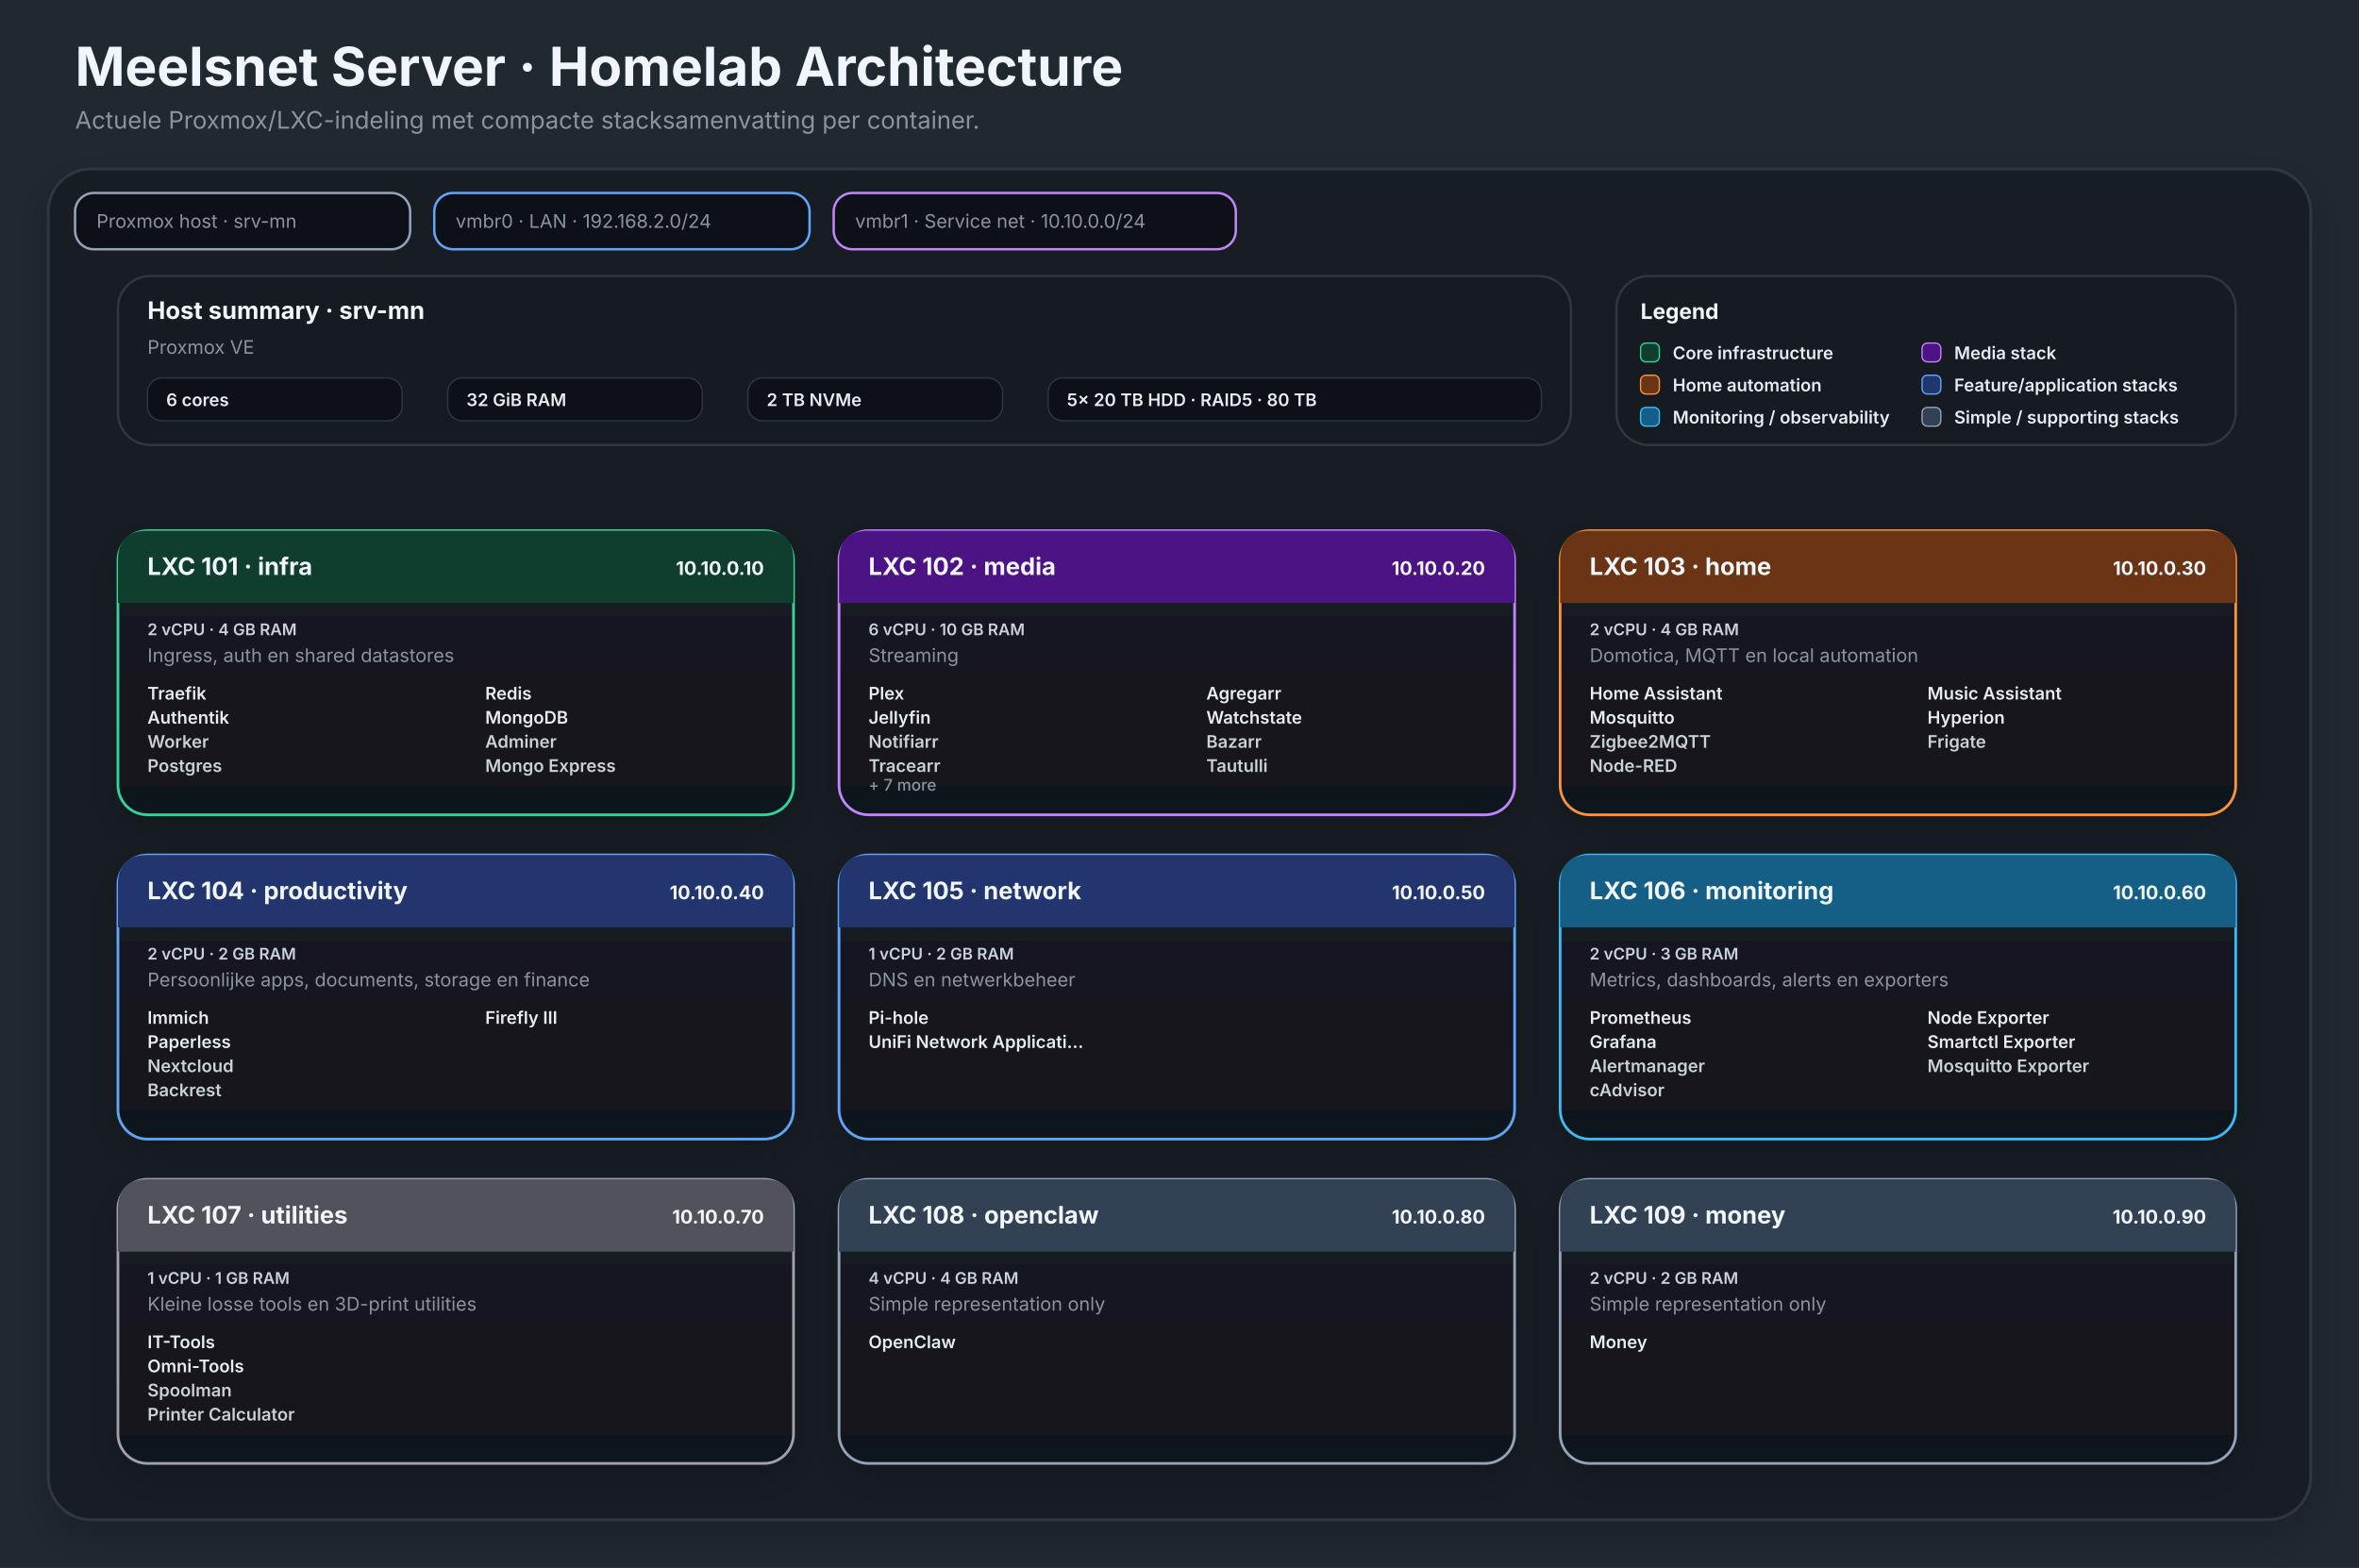
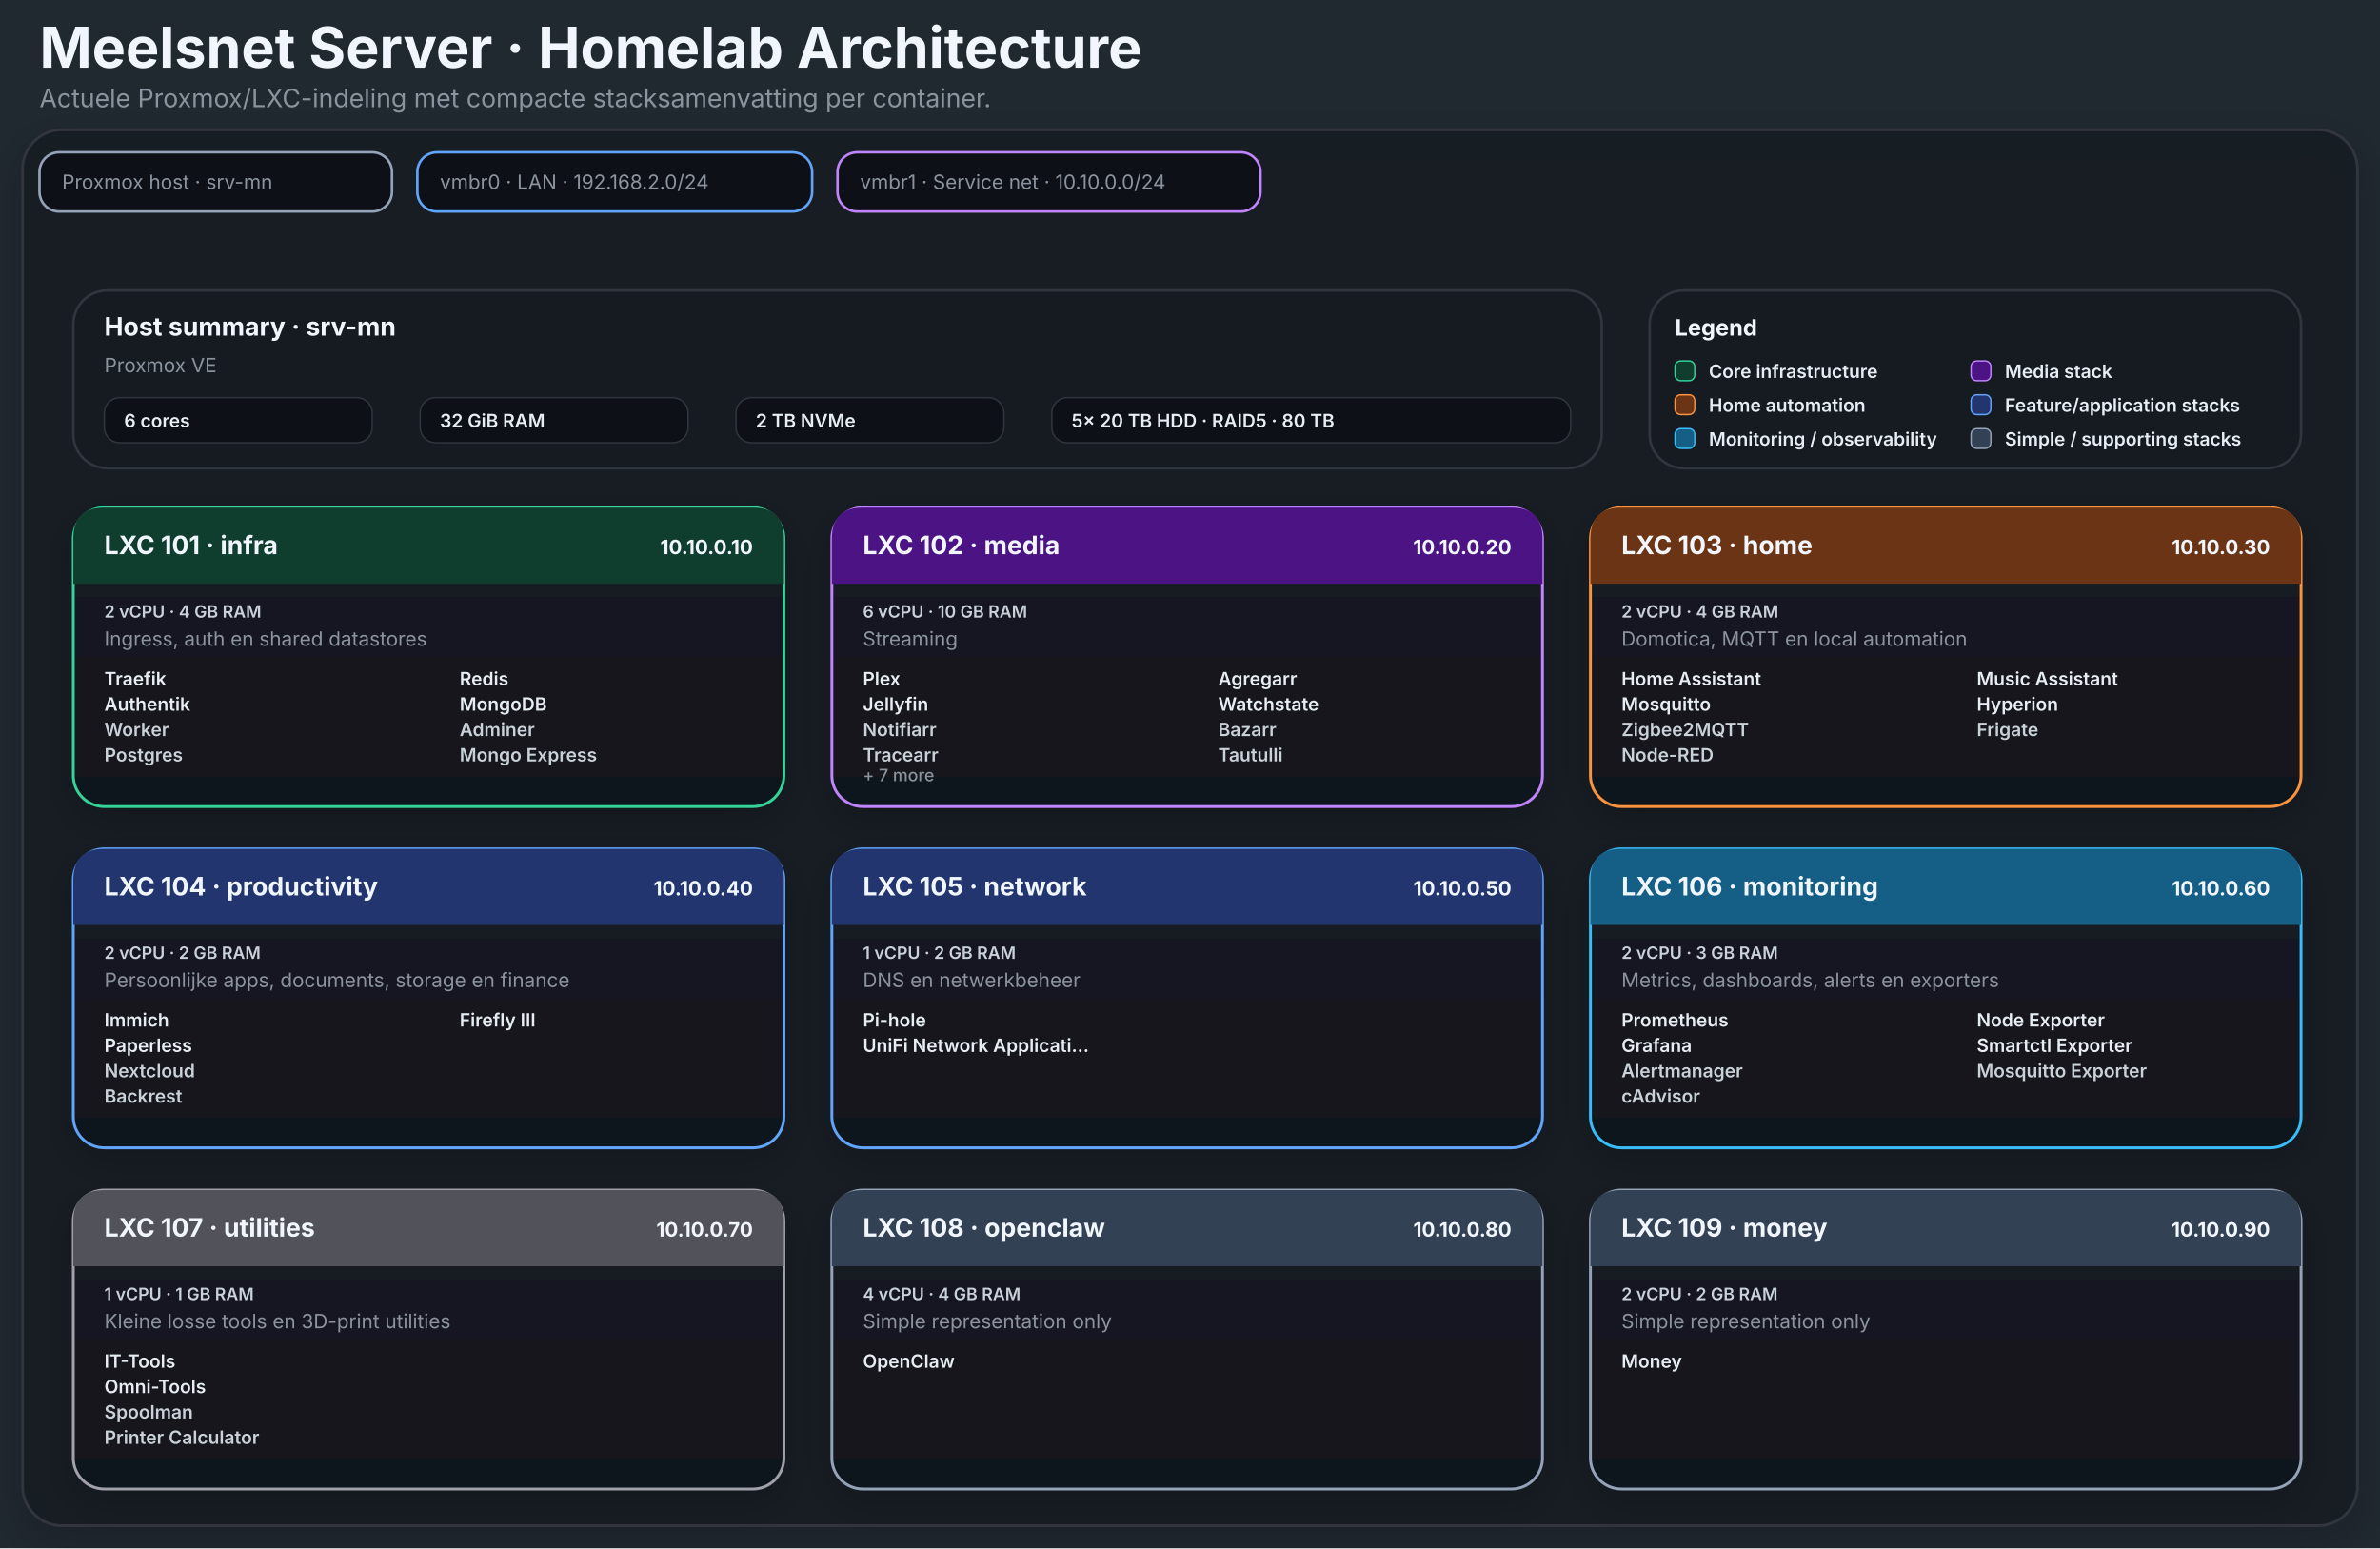
- <svg xmlns="http://www.w3.org/2000/svg" width="1760" height="1170" viewBox="0 0 1760 1170" role="img" aria-labelledby="title desc">
+ <svg xmlns="http://www.w3.org/2000/svg" width="1688" height="1098" viewBox="0 0 1688 1098" role="img" aria-labelledby="title desc">
  <defs>
    <linearGradient id="panel" x1="0" y1="0" x2="0" y2="1">
      <stop offset="0%" stop-color="#161b22" />
      <stop offset="100%" stop-color="#11161d" />
    </linearGradient>
    <filter id="shadow" x="-20%" y="-20%" width="140%" height="140%">
      <feDropShadow dx="0" dy="10" stdDeviation="14" flood-color="#000000" flood-opacity="0.18" />
    </filter>
    <style>
      .title1 { font: 700 40px Inter,Segoe UI,Arial,sans-serif; fill: #f0f6fc; }
      .subtitle1 { font: 400 18px Inter,Segoe UI,Arial,sans-serif; fill: #8b949e; }
      .title2 { font: 700 18px Inter,Segoe UI,Arial,sans-serif; fill: #f0f6fc; }
      .meta { font: 400 14px Inter,Segoe UI,Arial,sans-serif; fill: #8b949e; }
      .specs { font: 600 12px Inter,Segoe UI,Arial,sans-serif; fill: #c9d1d9; }
      .ip { font: 700 14px Inter,Segoe UI,Arial,sans-serif; fill: #f0f6fc; }
      .service { font: 600 13px Inter,Segoe UI,Arial,sans-serif; fill: #e6edf3; }
      .serviceMuted { font: 600 13px Inter,Segoe UI,Arial,sans-serif; fill: #c9d1d9; }
      .legendTitle { font: 700 16px Inter,Segoe UI,Arial,sans-serif; fill: #f0f6fc; }
      .legendText { font: 600 13px Inter,Segoe UI,Arial,sans-serif; fill: #e6edf3; }
      .hostTitle { font: 700 18px Inter,Segoe UI,Arial,sans-serif; fill: #f0f6fc; }
      .hostMeta { font: 600 13px Inter,Segoe UI,Arial,sans-serif; fill: #e6edf3; }
      .footer { font: 500 12px Inter,Segoe UI,Arial,sans-serif; fill: #8b949e; }
    </style>
  </defs>
-   <rect width="1760" height="1170" fill="#202830" />
-   <text x="56" y="64" class="title1">Meelsnet Server · Homelab Architecture</text>
-   <text x="56" y="96" class="subtitle1">Actuele Proxmox/LXC-indeling met compacte stacksamenvatting per container.</text>
-   <rect x="36" y="126" width="1688" height="1008" rx="32" fill="rgba(22,27,34,0.92)" stroke="#30363d" stroke-width="2.2" filter="url(#shadow)" />
-   <rect x="56" y="144" width="250" height="42" rx="14" fill="#0d1117" stroke="#94a3b8" stroke-width="1.8" />
-   <text x="72" y="170" class="meta">Proxmox host · srv-mn</text>
-   <rect x="324" y="144" width="280" height="42" rx="14" fill="#0d1117" stroke="#60a5fa" stroke-width="1.8" />
-   <text x="340" y="170" class="meta">vmbr0 · LAN · 192.168.2.0/24</text>
-   <rect x="622" y="144" width="300" height="42" rx="14" fill="#0d1117" stroke="#c084fc" stroke-width="1.8" />
-   <text x="638" y="170" class="meta">vmbr1 · Service net · 10.10.0.0/24</text>
-   <rect x="88" y="206" width="1084" height="126" rx="24" fill="#161b22" stroke="#30363d" stroke-width="1.8" />
-   <text x="110" y="238" class="hostTitle">Host summary · srv-mn</text>
-   <text x="110" y="264" class="meta">Proxmox VE</text>
-   <rect x="110" y="282" width="190" height="32" rx="11" fill="#0d1117" stroke="#30363d" />
-   <text x="124" y="303" class="hostMeta">6 cores</text>
-   <rect x="334" y="282" width="190" height="32" rx="11" fill="#0d1117" stroke="#30363d" />
-   <text x="348" y="303" class="hostMeta">32 GiB RAM</text>
-   <rect x="558" y="282" width="190" height="32" rx="11" fill="#0d1117" stroke="#30363d" />
-   <text x="572" y="303" class="hostMeta">2 TB NVMe</text>
-   <rect x="782" y="282" width="368" height="32" rx="11" fill="#0d1117" stroke="#30363d" />
-   <text x="796" y="303" class="hostMeta">5× 20 TB HDD · RAID5 · 80 TB</text>
-   <rect x="1206" y="206" width="462" height="126" rx="24" fill="#161b22" stroke="#30363d" stroke-width="1.8" />
-   <text x="1224" y="238" class="legendTitle">Legend</text>
-   <rect x="1224" y="256" width="14" height="14" rx="4" fill="#0f3d2e" stroke="#34d399" />
-   <text x="1248" y="268" class="legendText">Core infrastructure</text>
-   <rect x="1434" y="256" width="14" height="14" rx="4" fill="#4c1384" stroke="#c084fc" />
-   <text x="1458" y="268" class="legendText">Media stack</text>
-   <rect x="1224" y="280" width="14" height="14" rx="4" fill="#6a3415" stroke="#fb923c" />
-   <text x="1248" y="292" class="legendText">Home automation</text>
-   <rect x="1434" y="280" width="14" height="14" rx="4" fill="#22356f" stroke="#60a5fa" />
-   <text x="1458" y="292" class="legendText">Feature/application stacks</text>
-   <rect x="1224" y="304" width="14" height="14" rx="4" fill="#155e86" stroke="#38bdf8" />
-   <text x="1248" y="316" class="legendText">Monitoring / observability</text>
-   <rect x="1434" y="304" width="14" height="14" rx="4" fill="#334155" stroke="#94a3b8" />
-   <text x="1458" y="316" class="legendText">Simple / supporting stacks</text>
+   <rect width="1688" height="1098" fill="#202830" />
+   <text x="28" y="48" class="title1">Meelsnet Server · Homelab Architecture</text>
+   <text x="28" y="76" class="subtitle1">Actuele Proxmox/LXC-indeling met compacte stacksamenvatting per container.</text>
+   <rect x="16" y="92" width="1656" height="990" rx="28" fill="rgba(22,27,34,0.92)" stroke="#30363d" stroke-width="2.0" filter="url(#shadow)" />
+   <rect x="28" y="108" width="250" height="42" rx="14" fill="#0d1117" stroke="#94a3b8" stroke-width="1.8" />
+   <text x="44" y="134" class="meta">Proxmox host · srv-mn</text>
+   <rect x="296" y="108" width="280" height="42" rx="14" fill="#0d1117" stroke="#60a5fa" stroke-width="1.8" />
+   <text x="312" y="134" class="meta">vmbr0 · LAN · 192.168.2.0/24</text>
+   <rect x="594" y="108" width="300" height="42" rx="14" fill="#0d1117" stroke="#c084fc" stroke-width="1.8" />
+   <text x="610" y="134" class="meta">vmbr1 · Service net · 10.10.0.0/24</text>
+   <rect x="52" y="206" width="1084" height="126" rx="24" fill="#161b22" stroke="#30363d" stroke-width="1.8" />
+   <text x="74" y="238" class="hostTitle">Host summary · srv-mn</text>
+   <text x="74" y="264" class="meta">Proxmox VE</text>
+   <rect x="74" y="282" width="190" height="32" rx="11" fill="#0d1117" stroke="#30363d" />
+   <text x="88" y="303" class="hostMeta">6 cores</text>
+   <rect x="298" y="282" width="190" height="32" rx="11" fill="#0d1117" stroke="#30363d" />
+   <text x="312" y="303" class="hostMeta">32 GiB RAM</text>
+   <rect x="522" y="282" width="190" height="32" rx="11" fill="#0d1117" stroke="#30363d" />
+   <text x="536" y="303" class="hostMeta">2 TB NVMe</text>
+   <rect x="746" y="282" width="368" height="32" rx="11" fill="#0d1117" stroke="#30363d" />
+   <text x="760" y="303" class="hostMeta">5× 20 TB HDD · RAID5 · 80 TB</text>
+   <rect x="1170" y="206" width="462" height="126" rx="24" fill="#161b22" stroke="#30363d" stroke-width="1.8" />
+   <text x="1188" y="238" class="legendTitle">Legend</text>
+   <rect x="1188" y="256" width="14" height="14" rx="4" fill="#0f3d2e" stroke="#34d399" />
+   <text x="1212" y="268" class="legendText">Core infrastructure</text>
+   <rect x="1398" y="256" width="14" height="14" rx="4" fill="#4c1384" stroke="#c084fc" />
+   <text x="1422" y="268" class="legendText">Media stack</text>
+   <rect x="1188" y="280" width="14" height="14" rx="4" fill="#6a3415" stroke="#fb923c" />
+   <text x="1212" y="292" class="legendText">Home automation</text>
+   <rect x="1398" y="280" width="14" height="14" rx="4" fill="#22356f" stroke="#60a5fa" />
+   <text x="1422" y="292" class="legendText">Feature/application stacks</text>
+   <rect x="1188" y="304" width="14" height="14" rx="4" fill="#155e86" stroke="#38bdf8" />
+   <text x="1212" y="316" class="legendText">Monitoring / observability</text>
+   <rect x="1398" y="304" width="14" height="14" rx="4" fill="#334155" stroke="#94a3b8" />
+   <text x="1422" y="316" class="legendText">Simple / supporting stacks</text>
  <g>
-     <rect x="88" y="396" width="504" height="212" rx="22" fill="url(#panel)" stroke="#34d399" stroke-width="2.0" filter="url(#shadow)" />
-     <path d="M 110 396 H 570 Q 592 396 592 418 V 450 H 88 V 418 Q 88 396 110 396 Z" fill="#0f3d2e" stroke="#34d399" stroke-width="0" />
-     <text x="110" y="429" class="title2">LXC 101 · infra</text>
-     <text x="570" y="429" class="ip" text-anchor="end">10.10.0.10</text>
-     <text x="110" y="474" class="specs">2 vCPU · 4 GB RAM</text>
-     <text x="110" y="494" class="meta">Ingress, auth en shared datastores</text>
-     <text x="110" y="522" class="service">Traefik</text>
-     <text x="110" y="540" class="service">Authentik</text>
-     <text x="110" y="558" class="serviceMuted">Worker</text>
-     <text x="110" y="576" class="serviceMuted">Postgres</text>
-     <text x="362" y="522" class="service">Redis</text>
-     <text x="362" y="540" class="service">MongoDB</text>
-     <text x="362" y="558" class="serviceMuted">Adminer</text>
-     <text x="362" y="576" class="serviceMuted">Mongo Express</text>
+     <rect x="52" y="360" width="504" height="212" rx="22" fill="url(#panel)" stroke="#34d399" stroke-width="2.0" filter="url(#shadow)" />
+     <path d="M 74 360 H 534 Q 556 360 556 382 V 414 H 52 V 382 Q 52 360 74 360 Z" fill="#0f3d2e" stroke="#34d399" stroke-width="0" />
+     <text x="74" y="393" class="title2">LXC 101 · infra</text>
+     <text x="534" y="393" class="ip" text-anchor="end">10.10.0.10</text>
+     <text x="74" y="438" class="specs">2 vCPU · 4 GB RAM</text>
+     <text x="74" y="458" class="meta">Ingress, auth en shared datastores</text>
+     <text x="74" y="486" class="service">Traefik</text>
+     <text x="74" y="504" class="service">Authentik</text>
+     <text x="74" y="522" class="serviceMuted">Worker</text>
+     <text x="74" y="540" class="serviceMuted">Postgres</text>
+     <text x="326" y="486" class="service">Redis</text>
+     <text x="326" y="504" class="service">MongoDB</text>
+     <text x="326" y="522" class="serviceMuted">Adminer</text>
+     <text x="326" y="540" class="serviceMuted">Mongo Express</text>
  </g>
  <g>
-     <rect x="626" y="396" width="504" height="212" rx="22" fill="url(#panel)" stroke="#c084fc" stroke-width="2.0" filter="url(#shadow)" />
-     <path d="M 648 396 H 1108 Q 1130 396 1130 418 V 450 H 626 V 418 Q 626 396 648 396 Z" fill="#4c1384" stroke="#c084fc" stroke-width="0" />
-     <text x="648" y="429" class="title2">LXC 102 · media</text>
-     <text x="1108" y="429" class="ip" text-anchor="end">10.10.0.20</text>
-     <text x="648" y="474" class="specs">6 vCPU · 10 GB RAM</text>
-     <text x="648" y="494" class="meta">Streaming</text>
-     <text x="648" y="522" class="service">Plex</text>
-     <text x="648" y="540" class="service">Jellyfin</text>
-     <text x="648" y="558" class="serviceMuted">Notifiarr</text>
-     <text x="648" y="576" class="serviceMuted">Tracearr</text>
-     <text x="900" y="522" class="service">Agregarr</text>
-     <text x="900" y="540" class="service">Watchstate</text>
-     <text x="900" y="558" class="serviceMuted">Bazarr</text>
-     <text x="900" y="576" class="serviceMuted">Tautulli</text>
-     <text x="648" y="590" class="footer">+ 7 more</text>
+     <rect x="590" y="360" width="504" height="212" rx="22" fill="url(#panel)" stroke="#c084fc" stroke-width="2.0" filter="url(#shadow)" />
+     <path d="M 612 360 H 1072 Q 1094 360 1094 382 V 414 H 590 V 382 Q 590 360 612 360 Z" fill="#4c1384" stroke="#c084fc" stroke-width="0" />
+     <text x="612" y="393" class="title2">LXC 102 · media</text>
+     <text x="1072" y="393" class="ip" text-anchor="end">10.10.0.20</text>
+     <text x="612" y="438" class="specs">6 vCPU · 10 GB RAM</text>
+     <text x="612" y="458" class="meta">Streaming</text>
+     <text x="612" y="486" class="service">Plex</text>
+     <text x="612" y="504" class="service">Jellyfin</text>
+     <text x="612" y="522" class="serviceMuted">Notifiarr</text>
+     <text x="612" y="540" class="serviceMuted">Tracearr</text>
+     <text x="864" y="486" class="service">Agregarr</text>
+     <text x="864" y="504" class="service">Watchstate</text>
+     <text x="864" y="522" class="serviceMuted">Bazarr</text>
+     <text x="864" y="540" class="serviceMuted">Tautulli</text>
+     <text x="612" y="554" class="footer">+ 7 more</text>
  </g>
  <g>
-     <rect x="1164" y="396" width="504" height="212" rx="22" fill="url(#panel)" stroke="#fb923c" stroke-width="2.0" filter="url(#shadow)" />
-     <path d="M 1186 396 H 1646 Q 1668 396 1668 418 V 450 H 1164 V 418 Q 1164 396 1186 396 Z" fill="#6a3415" stroke="#fb923c" stroke-width="0" />
-     <text x="1186" y="429" class="title2">LXC 103 · home</text>
-     <text x="1646" y="429" class="ip" text-anchor="end">10.10.0.30</text>
-     <text x="1186" y="474" class="specs">2 vCPU · 4 GB RAM</text>
-     <text x="1186" y="494" class="meta">Domotica, MQTT en local automation</text>
-     <text x="1186" y="522" class="service">Home Assistant</text>
-     <text x="1186" y="540" class="service">Mosquitto</text>
-     <text x="1186" y="558" class="serviceMuted">Zigbee2MQTT</text>
-     <text x="1186" y="576" class="serviceMuted">Node-RED</text>
-     <text x="1438" y="522" class="service">Music Assistant</text>
-     <text x="1438" y="540" class="service">Hyperion</text>
-     <text x="1438" y="558" class="serviceMuted">Frigate</text>
+     <rect x="1128" y="360" width="504" height="212" rx="22" fill="url(#panel)" stroke="#fb923c" stroke-width="2.0" filter="url(#shadow)" />
+     <path d="M 1150 360 H 1610 Q 1632 360 1632 382 V 414 H 1128 V 382 Q 1128 360 1150 360 Z" fill="#6a3415" stroke="#fb923c" stroke-width="0" />
+     <text x="1150" y="393" class="title2">LXC 103 · home</text>
+     <text x="1610" y="393" class="ip" text-anchor="end">10.10.0.30</text>
+     <text x="1150" y="438" class="specs">2 vCPU · 4 GB RAM</text>
+     <text x="1150" y="458" class="meta">Domotica, MQTT en local automation</text>
+     <text x="1150" y="486" class="service">Home Assistant</text>
+     <text x="1150" y="504" class="service">Mosquitto</text>
+     <text x="1150" y="522" class="serviceMuted">Zigbee2MQTT</text>
+     <text x="1150" y="540" class="serviceMuted">Node-RED</text>
+     <text x="1402" y="486" class="service">Music Assistant</text>
+     <text x="1402" y="504" class="service">Hyperion</text>
+     <text x="1402" y="522" class="serviceMuted">Frigate</text>
  </g>
  <g>
-     <rect x="88" y="638" width="504" height="212" rx="22" fill="url(#panel)" stroke="#60a5fa" stroke-width="2.0" filter="url(#shadow)" />
-     <path d="M 110 638 H 570 Q 592 638 592 660 V 692 H 88 V 660 Q 88 638 110 638 Z" fill="#22356f" stroke="#60a5fa" stroke-width="0" />
-     <text x="110" y="671" class="title2">LXC 104 · productivity</text>
-     <text x="570" y="671" class="ip" text-anchor="end">10.10.0.40</text>
-     <text x="110" y="716" class="specs">2 vCPU · 2 GB RAM</text>
-     <text x="110" y="736" class="meta">Persoonlijke apps, documents, storage en finance</text>
-     <text x="110" y="764" class="service">Immich</text>
-     <text x="110" y="782" class="service">Paperless</text>
-     <text x="110" y="800" class="serviceMuted">Nextcloud</text>
-     <text x="110" y="818" class="serviceMuted">Backrest</text>
-     <text x="362" y="764" class="service">Firefly III</text>
+     <rect x="52" y="602" width="504" height="212" rx="22" fill="url(#panel)" stroke="#60a5fa" stroke-width="2.0" filter="url(#shadow)" />
+     <path d="M 74 602 H 534 Q 556 602 556 624 V 656 H 52 V 624 Q 52 602 74 602 Z" fill="#22356f" stroke="#60a5fa" stroke-width="0" />
+     <text x="74" y="635" class="title2">LXC 104 · productivity</text>
+     <text x="534" y="635" class="ip" text-anchor="end">10.10.0.40</text>
+     <text x="74" y="680" class="specs">2 vCPU · 2 GB RAM</text>
+     <text x="74" y="700" class="meta">Persoonlijke apps, documents, storage en finance</text>
+     <text x="74" y="728" class="service">Immich</text>
+     <text x="74" y="746" class="service">Paperless</text>
+     <text x="74" y="764" class="serviceMuted">Nextcloud</text>
+     <text x="74" y="782" class="serviceMuted">Backrest</text>
+     <text x="326" y="728" class="service">Firefly III</text>
  </g>
  <g>
-     <rect x="626" y="638" width="504" height="212" rx="22" fill="url(#panel)" stroke="#60a5fa" stroke-width="2.0" filter="url(#shadow)" />
-     <path d="M 648 638 H 1108 Q 1130 638 1130 660 V 692 H 626 V 660 Q 626 638 648 638 Z" fill="#22356f" stroke="#60a5fa" stroke-width="0" />
-     <text x="648" y="671" class="title2">LXC 105 · network</text>
-     <text x="1108" y="671" class="ip" text-anchor="end">10.10.0.50</text>
-     <text x="648" y="716" class="specs">1 vCPU · 2 GB RAM</text>
-     <text x="648" y="736" class="meta">DNS en netwerkbeheer</text>
-     <text x="648" y="764" class="service">Pi-hole</text>
-     <text x="648" y="782" class="service">UniFi Network Applicati…</text>
+     <rect x="590" y="602" width="504" height="212" rx="22" fill="url(#panel)" stroke="#60a5fa" stroke-width="2.0" filter="url(#shadow)" />
+     <path d="M 612 602 H 1072 Q 1094 602 1094 624 V 656 H 590 V 624 Q 590 602 612 602 Z" fill="#22356f" stroke="#60a5fa" stroke-width="0" />
+     <text x="612" y="635" class="title2">LXC 105 · network</text>
+     <text x="1072" y="635" class="ip" text-anchor="end">10.10.0.50</text>
+     <text x="612" y="680" class="specs">1 vCPU · 2 GB RAM</text>
+     <text x="612" y="700" class="meta">DNS en netwerkbeheer</text>
+     <text x="612" y="728" class="service">Pi-hole</text>
+     <text x="612" y="746" class="service">UniFi Network Applicati…</text>
  </g>
  <g>
-     <rect x="1164" y="638" width="504" height="212" rx="22" fill="url(#panel)" stroke="#38bdf8" stroke-width="2.0" filter="url(#shadow)" />
-     <path d="M 1186 638 H 1646 Q 1668 638 1668 660 V 692 H 1164 V 660 Q 1164 638 1186 638 Z" fill="#155e86" stroke="#38bdf8" stroke-width="0" />
-     <text x="1186" y="671" class="title2">LXC 106 · monitoring</text>
-     <text x="1646" y="671" class="ip" text-anchor="end">10.10.0.60</text>
-     <text x="1186" y="716" class="specs">2 vCPU · 3 GB RAM</text>
-     <text x="1186" y="736" class="meta">Metrics, dashboards, alerts en exporters</text>
-     <text x="1186" y="764" class="service">Prometheus</text>
-     <text x="1186" y="782" class="service">Grafana</text>
-     <text x="1186" y="800" class="serviceMuted">Alertmanager</text>
-     <text x="1186" y="818" class="serviceMuted">cAdvisor</text>
-     <text x="1438" y="764" class="service">Node Exporter</text>
-     <text x="1438" y="782" class="service">Smartctl Exporter</text>
-     <text x="1438" y="800" class="serviceMuted">Mosquitto Exporter</text>
+     <rect x="1128" y="602" width="504" height="212" rx="22" fill="url(#panel)" stroke="#38bdf8" stroke-width="2.0" filter="url(#shadow)" />
+     <path d="M 1150 602 H 1610 Q 1632 602 1632 624 V 656 H 1128 V 624 Q 1128 602 1150 602 Z" fill="#155e86" stroke="#38bdf8" stroke-width="0" />
+     <text x="1150" y="635" class="title2">LXC 106 · monitoring</text>
+     <text x="1610" y="635" class="ip" text-anchor="end">10.10.0.60</text>
+     <text x="1150" y="680" class="specs">2 vCPU · 3 GB RAM</text>
+     <text x="1150" y="700" class="meta">Metrics, dashboards, alerts en exporters</text>
+     <text x="1150" y="728" class="service">Prometheus</text>
+     <text x="1150" y="746" class="service">Grafana</text>
+     <text x="1150" y="764" class="serviceMuted">Alertmanager</text>
+     <text x="1150" y="782" class="serviceMuted">cAdvisor</text>
+     <text x="1402" y="728" class="service">Node Exporter</text>
+     <text x="1402" y="746" class="service">Smartctl Exporter</text>
+     <text x="1402" y="764" class="serviceMuted">Mosquitto Exporter</text>
  </g>
  <g>
-     <rect x="88" y="880" width="504" height="212" rx="22" fill="url(#panel)" stroke="#a1a1aa" stroke-width="2.0" filter="url(#shadow)" />
-     <path d="M 110 880 H 570 Q 592 880 592 902 V 934 H 88 V 902 Q 88 880 110 880 Z" fill="#52525b" stroke="#a1a1aa" stroke-width="0" />
-     <text x="110" y="913" class="title2">LXC 107 · utilities</text>
-     <text x="570" y="913" class="ip" text-anchor="end">10.10.0.70</text>
-     <text x="110" y="958" class="specs">1 vCPU · 1 GB RAM</text>
-     <text x="110" y="978" class="meta">Kleine losse tools en 3D-print utilities</text>
-     <text x="110" y="1006" class="service">IT-Tools</text>
-     <text x="110" y="1024" class="service">Omni-Tools</text>
-     <text x="110" y="1042" class="serviceMuted">Spoolman</text>
-     <text x="110" y="1060" class="serviceMuted">Printer Calculator</text>
+     <rect x="52" y="844" width="504" height="212" rx="22" fill="url(#panel)" stroke="#a1a1aa" stroke-width="2.0" filter="url(#shadow)" />
+     <path d="M 74 844 H 534 Q 556 844 556 866 V 898 H 52 V 866 Q 52 844 74 844 Z" fill="#52525b" stroke="#a1a1aa" stroke-width="0" />
+     <text x="74" y="877" class="title2">LXC 107 · utilities</text>
+     <text x="534" y="877" class="ip" text-anchor="end">10.10.0.70</text>
+     <text x="74" y="922" class="specs">1 vCPU · 1 GB RAM</text>
+     <text x="74" y="942" class="meta">Kleine losse tools en 3D-print utilities</text>
+     <text x="74" y="970" class="service">IT-Tools</text>
+     <text x="74" y="988" class="service">Omni-Tools</text>
+     <text x="74" y="1006" class="serviceMuted">Spoolman</text>
+     <text x="74" y="1024" class="serviceMuted">Printer Calculator</text>
  </g>
  <g>
-     <rect x="626" y="880" width="504" height="212" rx="22" fill="url(#panel)" stroke="#94a3b8" stroke-width="2.0" filter="url(#shadow)" />
-     <path d="M 648 880 H 1108 Q 1130 880 1130 902 V 934 H 626 V 902 Q 626 880 648 880 Z" fill="#334155" stroke="#94a3b8" stroke-width="0" />
-     <text x="648" y="913" class="title2">LXC 108 · openclaw</text>
-     <text x="1108" y="913" class="ip" text-anchor="end">10.10.0.80</text>
-     <text x="648" y="958" class="specs">4 vCPU · 4 GB RAM</text>
-     <text x="648" y="978" class="meta">Simple representation only</text>
-     <text x="648" y="1006" class="service">OpenClaw</text>
+     <rect x="590" y="844" width="504" height="212" rx="22" fill="url(#panel)" stroke="#94a3b8" stroke-width="2.0" filter="url(#shadow)" />
+     <path d="M 612 844 H 1072 Q 1094 844 1094 866 V 898 H 590 V 866 Q 590 844 612 844 Z" fill="#334155" stroke="#94a3b8" stroke-width="0" />
+     <text x="612" y="877" class="title2">LXC 108 · openclaw</text>
+     <text x="1072" y="877" class="ip" text-anchor="end">10.10.0.80</text>
+     <text x="612" y="922" class="specs">4 vCPU · 4 GB RAM</text>
+     <text x="612" y="942" class="meta">Simple representation only</text>
+     <text x="612" y="970" class="service">OpenClaw</text>
  </g>
  <g>
-     <rect x="1164" y="880" width="504" height="212" rx="22" fill="url(#panel)" stroke="#94a3b8" stroke-width="2.0" filter="url(#shadow)" />
-     <path d="M 1186 880 H 1646 Q 1668 880 1668 902 V 934 H 1164 V 902 Q 1164 880 1186 880 Z" fill="#334155" stroke="#94a3b8" stroke-width="0" />
-     <text x="1186" y="913" class="title2">LXC 109 · money</text>
-     <text x="1646" y="913" class="ip" text-anchor="end">10.10.0.90</text>
-     <text x="1186" y="958" class="specs">2 vCPU · 2 GB RAM</text>
-     <text x="1186" y="978" class="meta">Simple representation only</text>
-     <text x="1186" y="1006" class="service">Money</text>
+     <rect x="1128" y="844" width="504" height="212" rx="22" fill="url(#panel)" stroke="#94a3b8" stroke-width="2.0" filter="url(#shadow)" />
+     <path d="M 1150 844 H 1610 Q 1632 844 1632 866 V 898 H 1128 V 866 Q 1128 844 1150 844 Z" fill="#334155" stroke="#94a3b8" stroke-width="0" />
+     <text x="1150" y="877" class="title2">LXC 109 · money</text>
+     <text x="1610" y="877" class="ip" text-anchor="end">10.10.0.90</text>
+     <text x="1150" y="922" class="specs">2 vCPU · 2 GB RAM</text>
+     <text x="1150" y="942" class="meta">Simple representation only</text>
+     <text x="1150" y="970" class="service">Money</text>
  </g>
</svg>
